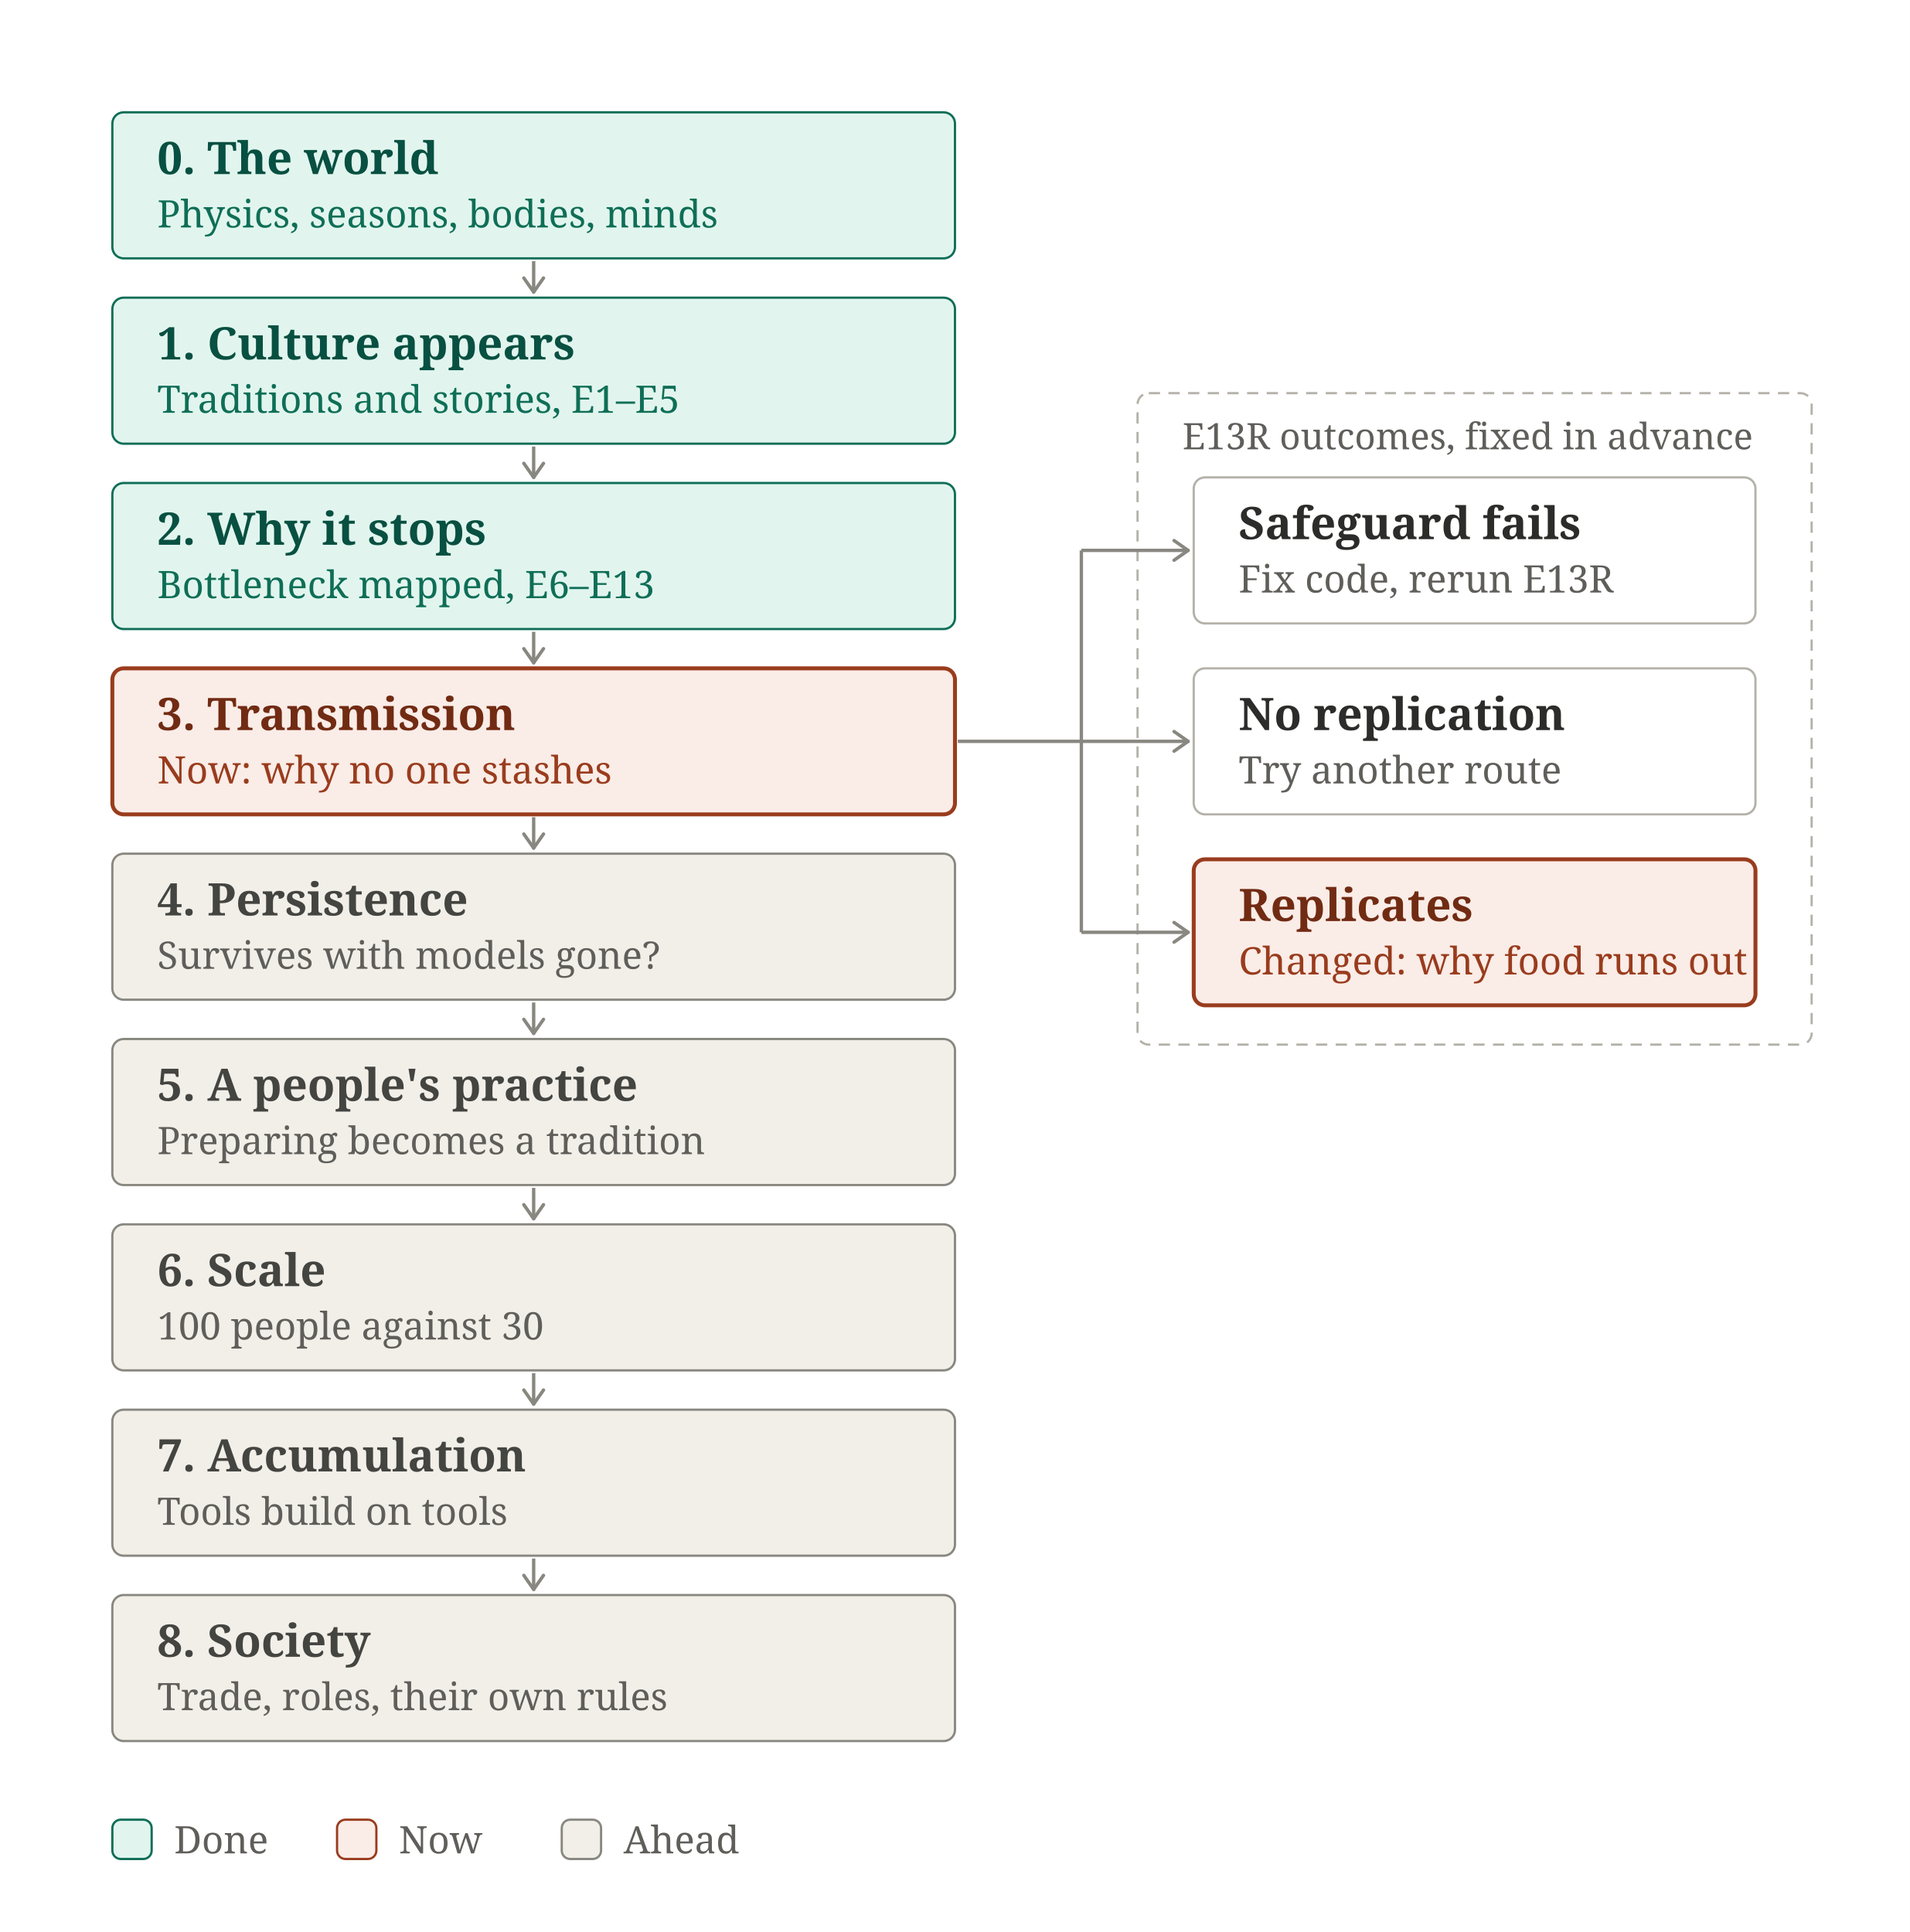
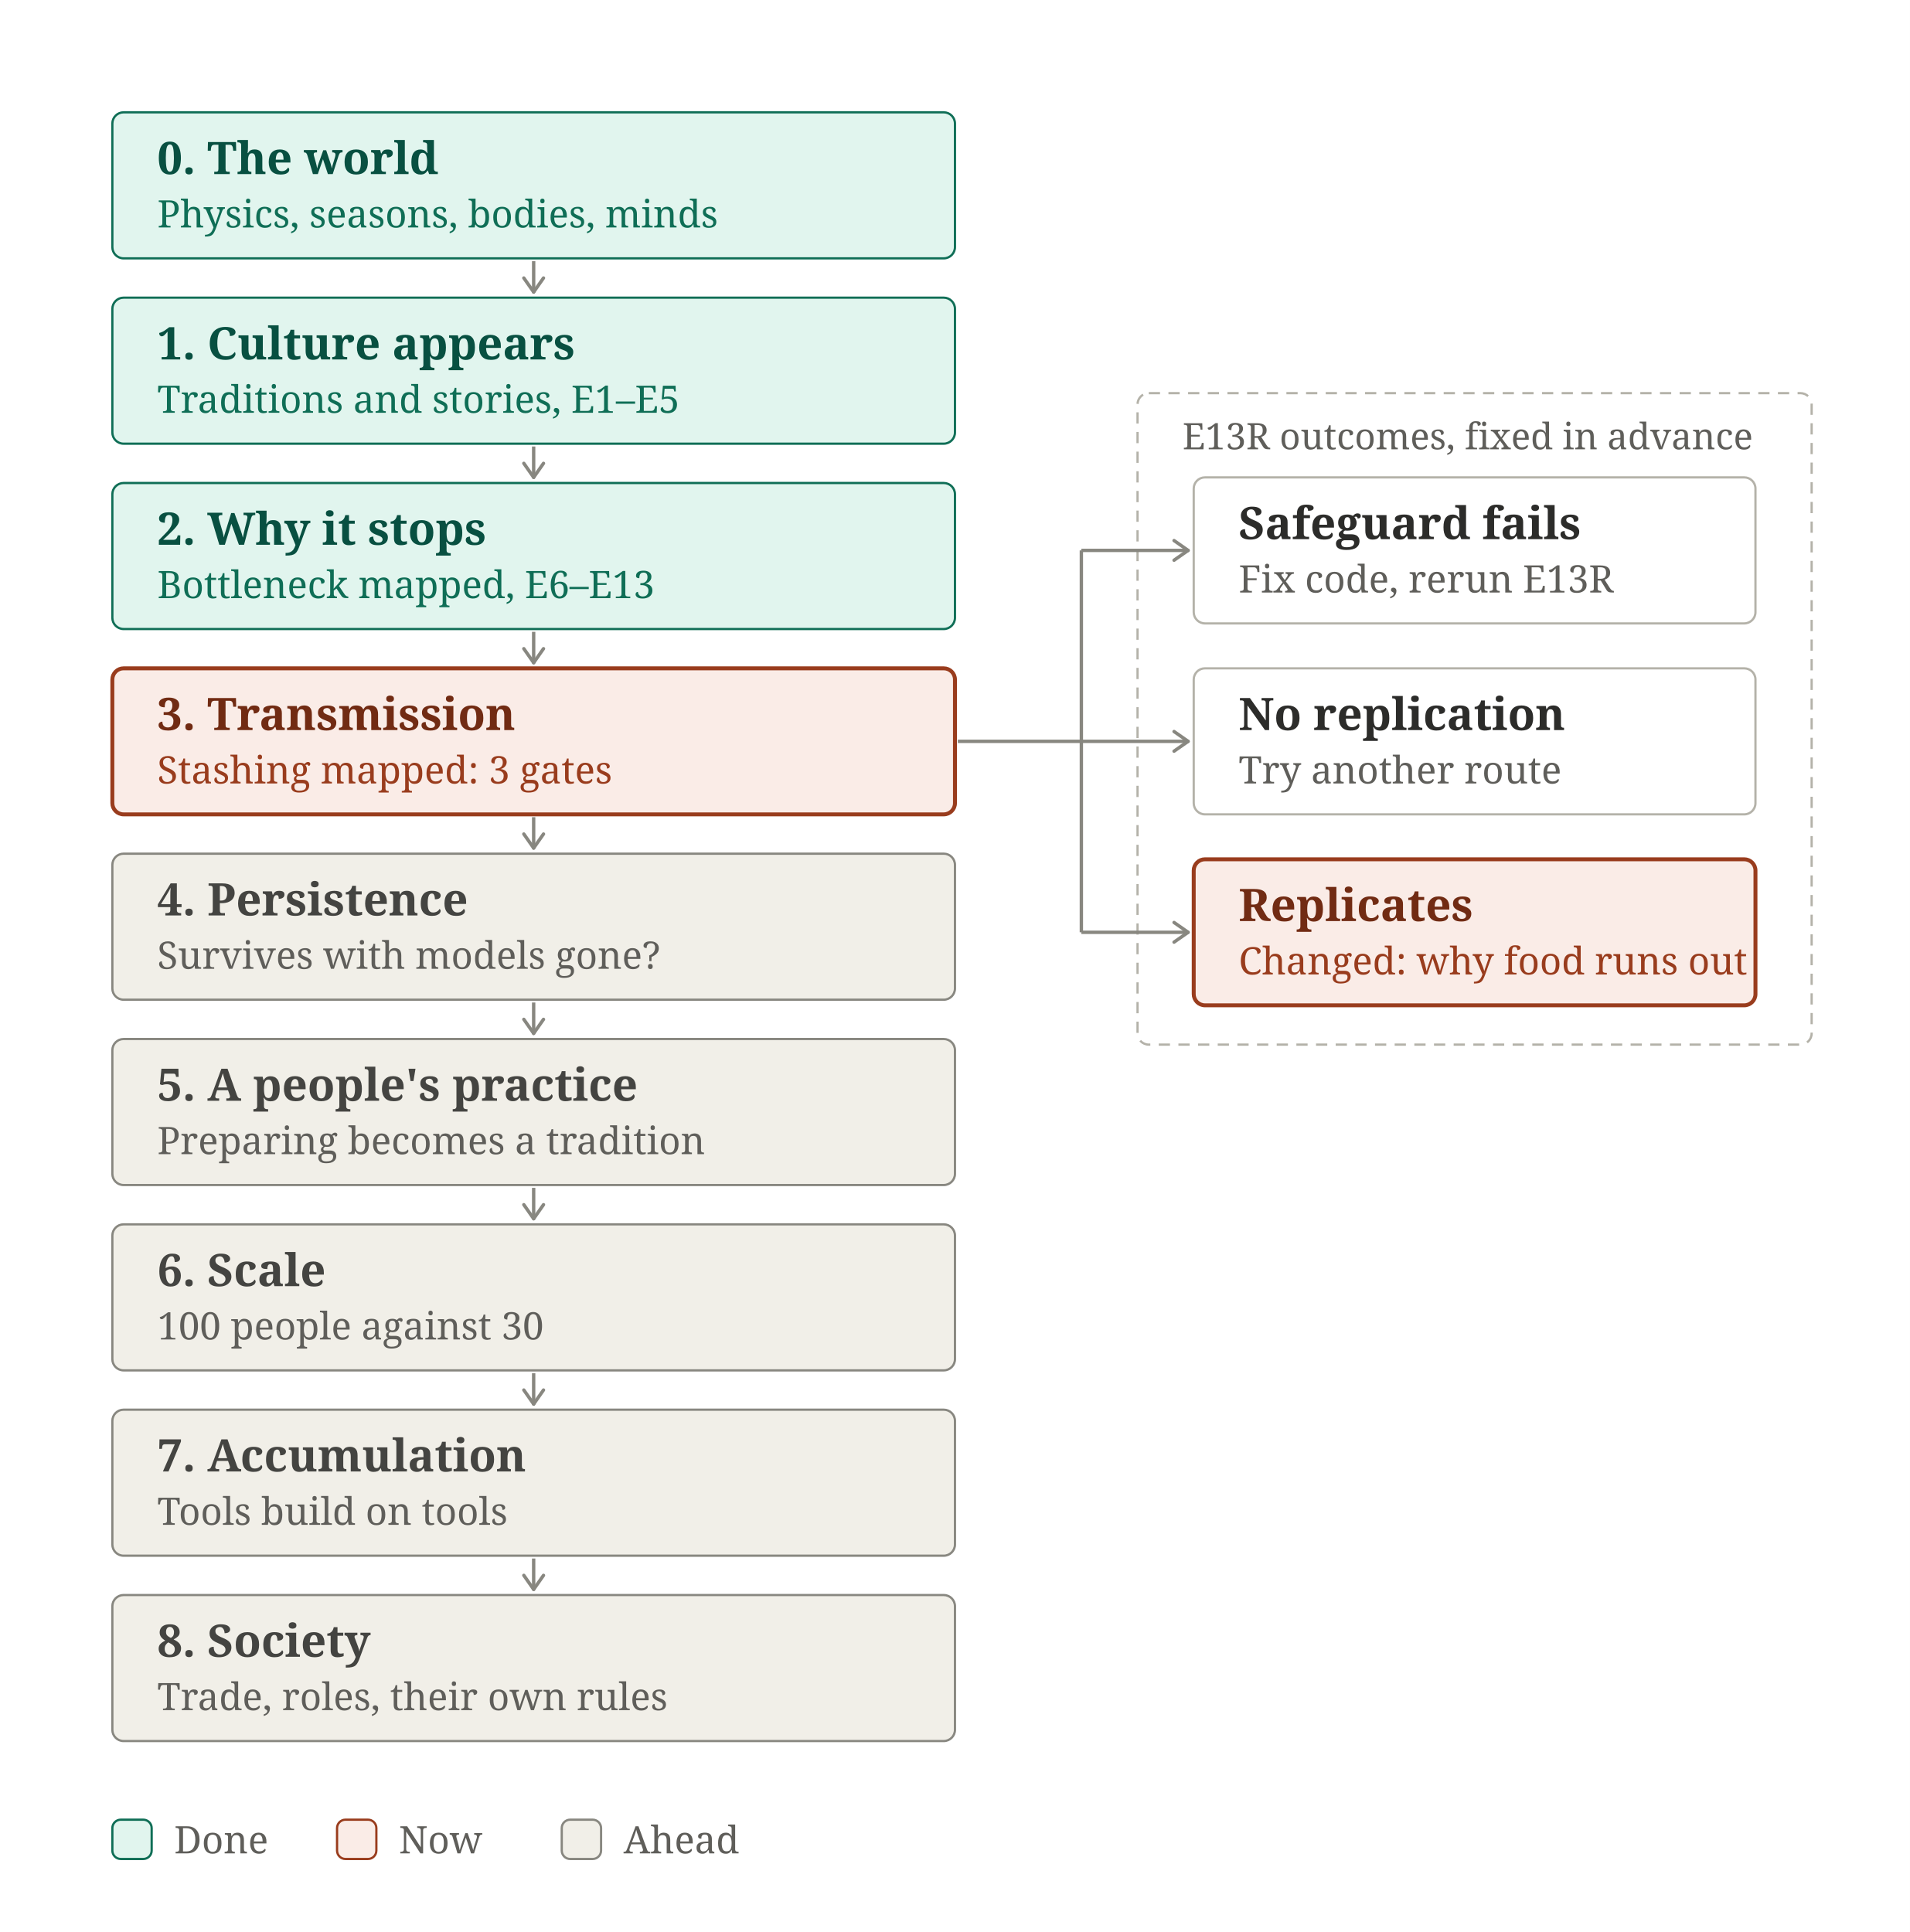
<svg xmlns="http://www.w3.org/2000/svg" width="680" height="688" viewBox="0 0 680 688" font-family="Garamond, Georgia, serif" role="img">
  <rect width="680" height="688" fill="#FFFFFF" />
  <rect x="405" y="140" width="240" height="232" rx="4" fill="none" stroke="#B4B2A9" stroke-width="0.8" stroke-dasharray="4 3" />
  <text x="421" y="160" font-size="13" fill="#5F5E5A">E13R outcomes, fixed in advance</text>
  <line x1="190" y1="93" x2="190" y2="104" stroke="#888780" stroke-width="1.2" />
  <line x1="186.5" y1="99.0" x2="190" y2="104" stroke="#888780" stroke-width="1.2" stroke-linecap="round" />
  <line x1="193.5" y1="99.0" x2="190" y2="104" stroke="#888780" stroke-width="1.2" stroke-linecap="round" />
  <line x1="190" y1="159" x2="190" y2="170" stroke="#888780" stroke-width="1.2" />
  <line x1="186.5" y1="165.0" x2="190" y2="170" stroke="#888780" stroke-width="1.2" stroke-linecap="round" />
  <line x1="193.5" y1="165.0" x2="190" y2="170" stroke="#888780" stroke-width="1.2" stroke-linecap="round" />
  <line x1="190" y1="225" x2="190" y2="236" stroke="#888780" stroke-width="1.2" />
  <line x1="186.5" y1="231.0" x2="190" y2="236" stroke="#888780" stroke-width="1.2" stroke-linecap="round" />
  <line x1="193.5" y1="231.0" x2="190" y2="236" stroke="#888780" stroke-width="1.2" stroke-linecap="round" />
  <line x1="190" y1="291" x2="190" y2="302" stroke="#888780" stroke-width="1.2" />
  <line x1="186.5" y1="297.0" x2="190" y2="302" stroke="#888780" stroke-width="1.2" stroke-linecap="round" />
  <line x1="193.5" y1="297.0" x2="190" y2="302" stroke="#888780" stroke-width="1.2" stroke-linecap="round" />
  <line x1="190" y1="357" x2="190" y2="368" stroke="#888780" stroke-width="1.2" />
  <line x1="186.5" y1="363.0" x2="190" y2="368" stroke="#888780" stroke-width="1.2" stroke-linecap="round" />
  <line x1="193.5" y1="363.0" x2="190" y2="368" stroke="#888780" stroke-width="1.2" stroke-linecap="round" />
  <line x1="190" y1="423" x2="190" y2="434" stroke="#888780" stroke-width="1.2" />
  <line x1="186.5" y1="429.0" x2="190" y2="434" stroke="#888780" stroke-width="1.2" stroke-linecap="round" />
  <line x1="193.5" y1="429.0" x2="190" y2="434" stroke="#888780" stroke-width="1.2" stroke-linecap="round" />
  <line x1="190" y1="489" x2="190" y2="500" stroke="#888780" stroke-width="1.2" />
  <line x1="186.5" y1="495.0" x2="190" y2="500" stroke="#888780" stroke-width="1.2" stroke-linecap="round" />
  <line x1="193.5" y1="495.0" x2="190" y2="500" stroke="#888780" stroke-width="1.2" stroke-linecap="round" />
  <line x1="190" y1="555" x2="190" y2="566" stroke="#888780" stroke-width="1.2" />
  <line x1="186.5" y1="561.0" x2="190" y2="566" stroke="#888780" stroke-width="1.2" stroke-linecap="round" />
  <line x1="193.5" y1="561.0" x2="190" y2="566" stroke="#888780" stroke-width="1.2" stroke-linecap="round" />
  <line x1="341" y1="264" x2="385" y2="264" stroke="#888780" stroke-width="1.2" />
  <line x1="385" y1="196" x2="385" y2="332" stroke="#888780" stroke-width="1.2" />
  <line x1="385" y1="196" x2="423" y2="196" stroke="#888780" stroke-width="1.2" />
  <line x1="418.0" y1="199.5" x2="423" y2="196" stroke="#888780" stroke-width="1.2" stroke-linecap="round" />
  <line x1="418.0" y1="192.5" x2="423" y2="196" stroke="#888780" stroke-width="1.2" stroke-linecap="round" />
  <line x1="385" y1="264" x2="423" y2="264" stroke="#888780" stroke-width="1.2" />
  <line x1="418.0" y1="267.5" x2="423" y2="264" stroke="#888780" stroke-width="1.2" stroke-linecap="round" />
  <line x1="418.0" y1="260.5" x2="423" y2="264" stroke="#888780" stroke-width="1.2" stroke-linecap="round" />
  <line x1="385" y1="332" x2="423" y2="332" stroke="#888780" stroke-width="1.2" />
  <line x1="418.0" y1="335.5" x2="423" y2="332" stroke="#888780" stroke-width="1.2" stroke-linecap="round" />
  <line x1="418.0" y1="328.5" x2="423" y2="332" stroke="#888780" stroke-width="1.2" stroke-linecap="round" />
  <rect x="40" y="40" width="300" height="52" rx="4" fill="#E1F5EE" stroke="#0F6E56" stroke-width="0.8" />
  <text x="56" y="62" font-size="16" font-weight="bold" fill="#085041">0. The world</text>
  <text x="56" y="81" font-size="13.5" fill="#0F6E56">Physics, seasons, bodies, minds</text>
  <rect x="40" y="106" width="300" height="52" rx="4" fill="#E1F5EE" stroke="#0F6E56" stroke-width="0.8" />
  <text x="56" y="128" font-size="16" font-weight="bold" fill="#085041">1. Culture appears</text>
  <text x="56" y="147" font-size="13.5" fill="#0F6E56">Traditions and stories, E1–E5</text>
  <rect x="40" y="172" width="300" height="52" rx="4" fill="#E1F5EE" stroke="#0F6E56" stroke-width="0.8" />
  <text x="56" y="194" font-size="16" font-weight="bold" fill="#085041">2. Why it stops</text>
  <text x="56" y="213" font-size="13.5" fill="#0F6E56">Bottleneck mapped, E6–E13</text>
  <rect x="40" y="238" width="300" height="52" rx="4" fill="#FAECE7" stroke="#993C1D" stroke-width="1.4" />
  <text x="56" y="260" font-size="16" font-weight="bold" fill="#712B13">3. Transmission</text>
-   <text x="56" y="279" font-size="13.5" fill="#993C1D">Now: why no one stashes</text>
+   <text x="56" y="279" font-size="13.5" fill="#993C1D">Stashing mapped: 3 gates</text>
  <rect x="40" y="304" width="300" height="52" rx="4" fill="#F1EFE8" stroke="#888780" stroke-width="0.8" />
  <text x="56" y="326" font-size="16" font-weight="bold" fill="#444441">4. Persistence</text>
  <text x="56" y="345" font-size="13.5" fill="#5F5E5A">Survives with models gone?</text>
  <rect x="40" y="370" width="300" height="52" rx="4" fill="#F1EFE8" stroke="#888780" stroke-width="0.8" />
  <text x="56" y="392" font-size="16" font-weight="bold" fill="#444441">5. A people's practice</text>
  <text x="56" y="411" font-size="13.5" fill="#5F5E5A">Preparing becomes a tradition</text>
  <rect x="40" y="436" width="300" height="52" rx="4" fill="#F1EFE8" stroke="#888780" stroke-width="0.8" />
  <text x="56" y="458" font-size="16" font-weight="bold" fill="#444441">6. Scale</text>
  <text x="56" y="477" font-size="13.5" fill="#5F5E5A">100 people against 30</text>
  <rect x="40" y="502" width="300" height="52" rx="4" fill="#F1EFE8" stroke="#888780" stroke-width="0.8" />
  <text x="56" y="524" font-size="16" font-weight="bold" fill="#444441">7. Accumulation</text>
  <text x="56" y="543" font-size="13.5" fill="#5F5E5A">Tools build on tools</text>
  <rect x="40" y="568" width="300" height="52" rx="4" fill="#F1EFE8" stroke="#888780" stroke-width="0.8" />
  <text x="56" y="590" font-size="16" font-weight="bold" fill="#444441">8. Society</text>
  <text x="56" y="609" font-size="13.5" fill="#5F5E5A">Trade, roles, their own rules</text>
  <rect x="425" y="170" width="200" height="52" rx="4" fill="#FFFFFF" stroke="#B4B2A9" stroke-width="0.8" />
  <text x="441" y="192" font-size="16" font-weight="bold" fill="#2C2C2A">Safeguard fails</text>
  <text x="441" y="211" font-size="13.5" fill="#5F5E5A">Fix code, rerun E13R</text>
  <rect x="425" y="238" width="200" height="52" rx="4" fill="#FFFFFF" stroke="#B4B2A9" stroke-width="0.8" />
  <text x="441" y="260" font-size="16" font-weight="bold" fill="#2C2C2A">No replication</text>
  <text x="441" y="279" font-size="13.5" fill="#5F5E5A">Try another route</text>
  <rect x="425" y="306" width="200" height="52" rx="4" fill="#FAECE7" stroke="#993C1D" stroke-width="1.4" />
  <text x="441" y="328" font-size="16" font-weight="bold" fill="#712B13">Replicates</text>
  <text x="441" y="347" font-size="13.5" fill="#993C1D">Changed: why food runs out</text>
  <rect x="40" y="648" width="14" height="14" rx="3" fill="#E1F5EE" stroke="#0F6E56" stroke-width="0.8" />
  <text x="62" y="660" font-size="13.5" fill="#5F5E5A">Done</text>
  <rect x="120" y="648" width="14" height="14" rx="3" fill="#FAECE7" stroke="#993C1D" stroke-width="0.8" />
  <text x="142" y="660" font-size="13.5" fill="#5F5E5A">Now</text>
  <rect x="200" y="648" width="14" height="14" rx="3" fill="#F1EFE8" stroke="#888780" stroke-width="0.8" />
  <text x="222" y="660" font-size="13.5" fill="#5F5E5A">Ahead</text>
</svg>
